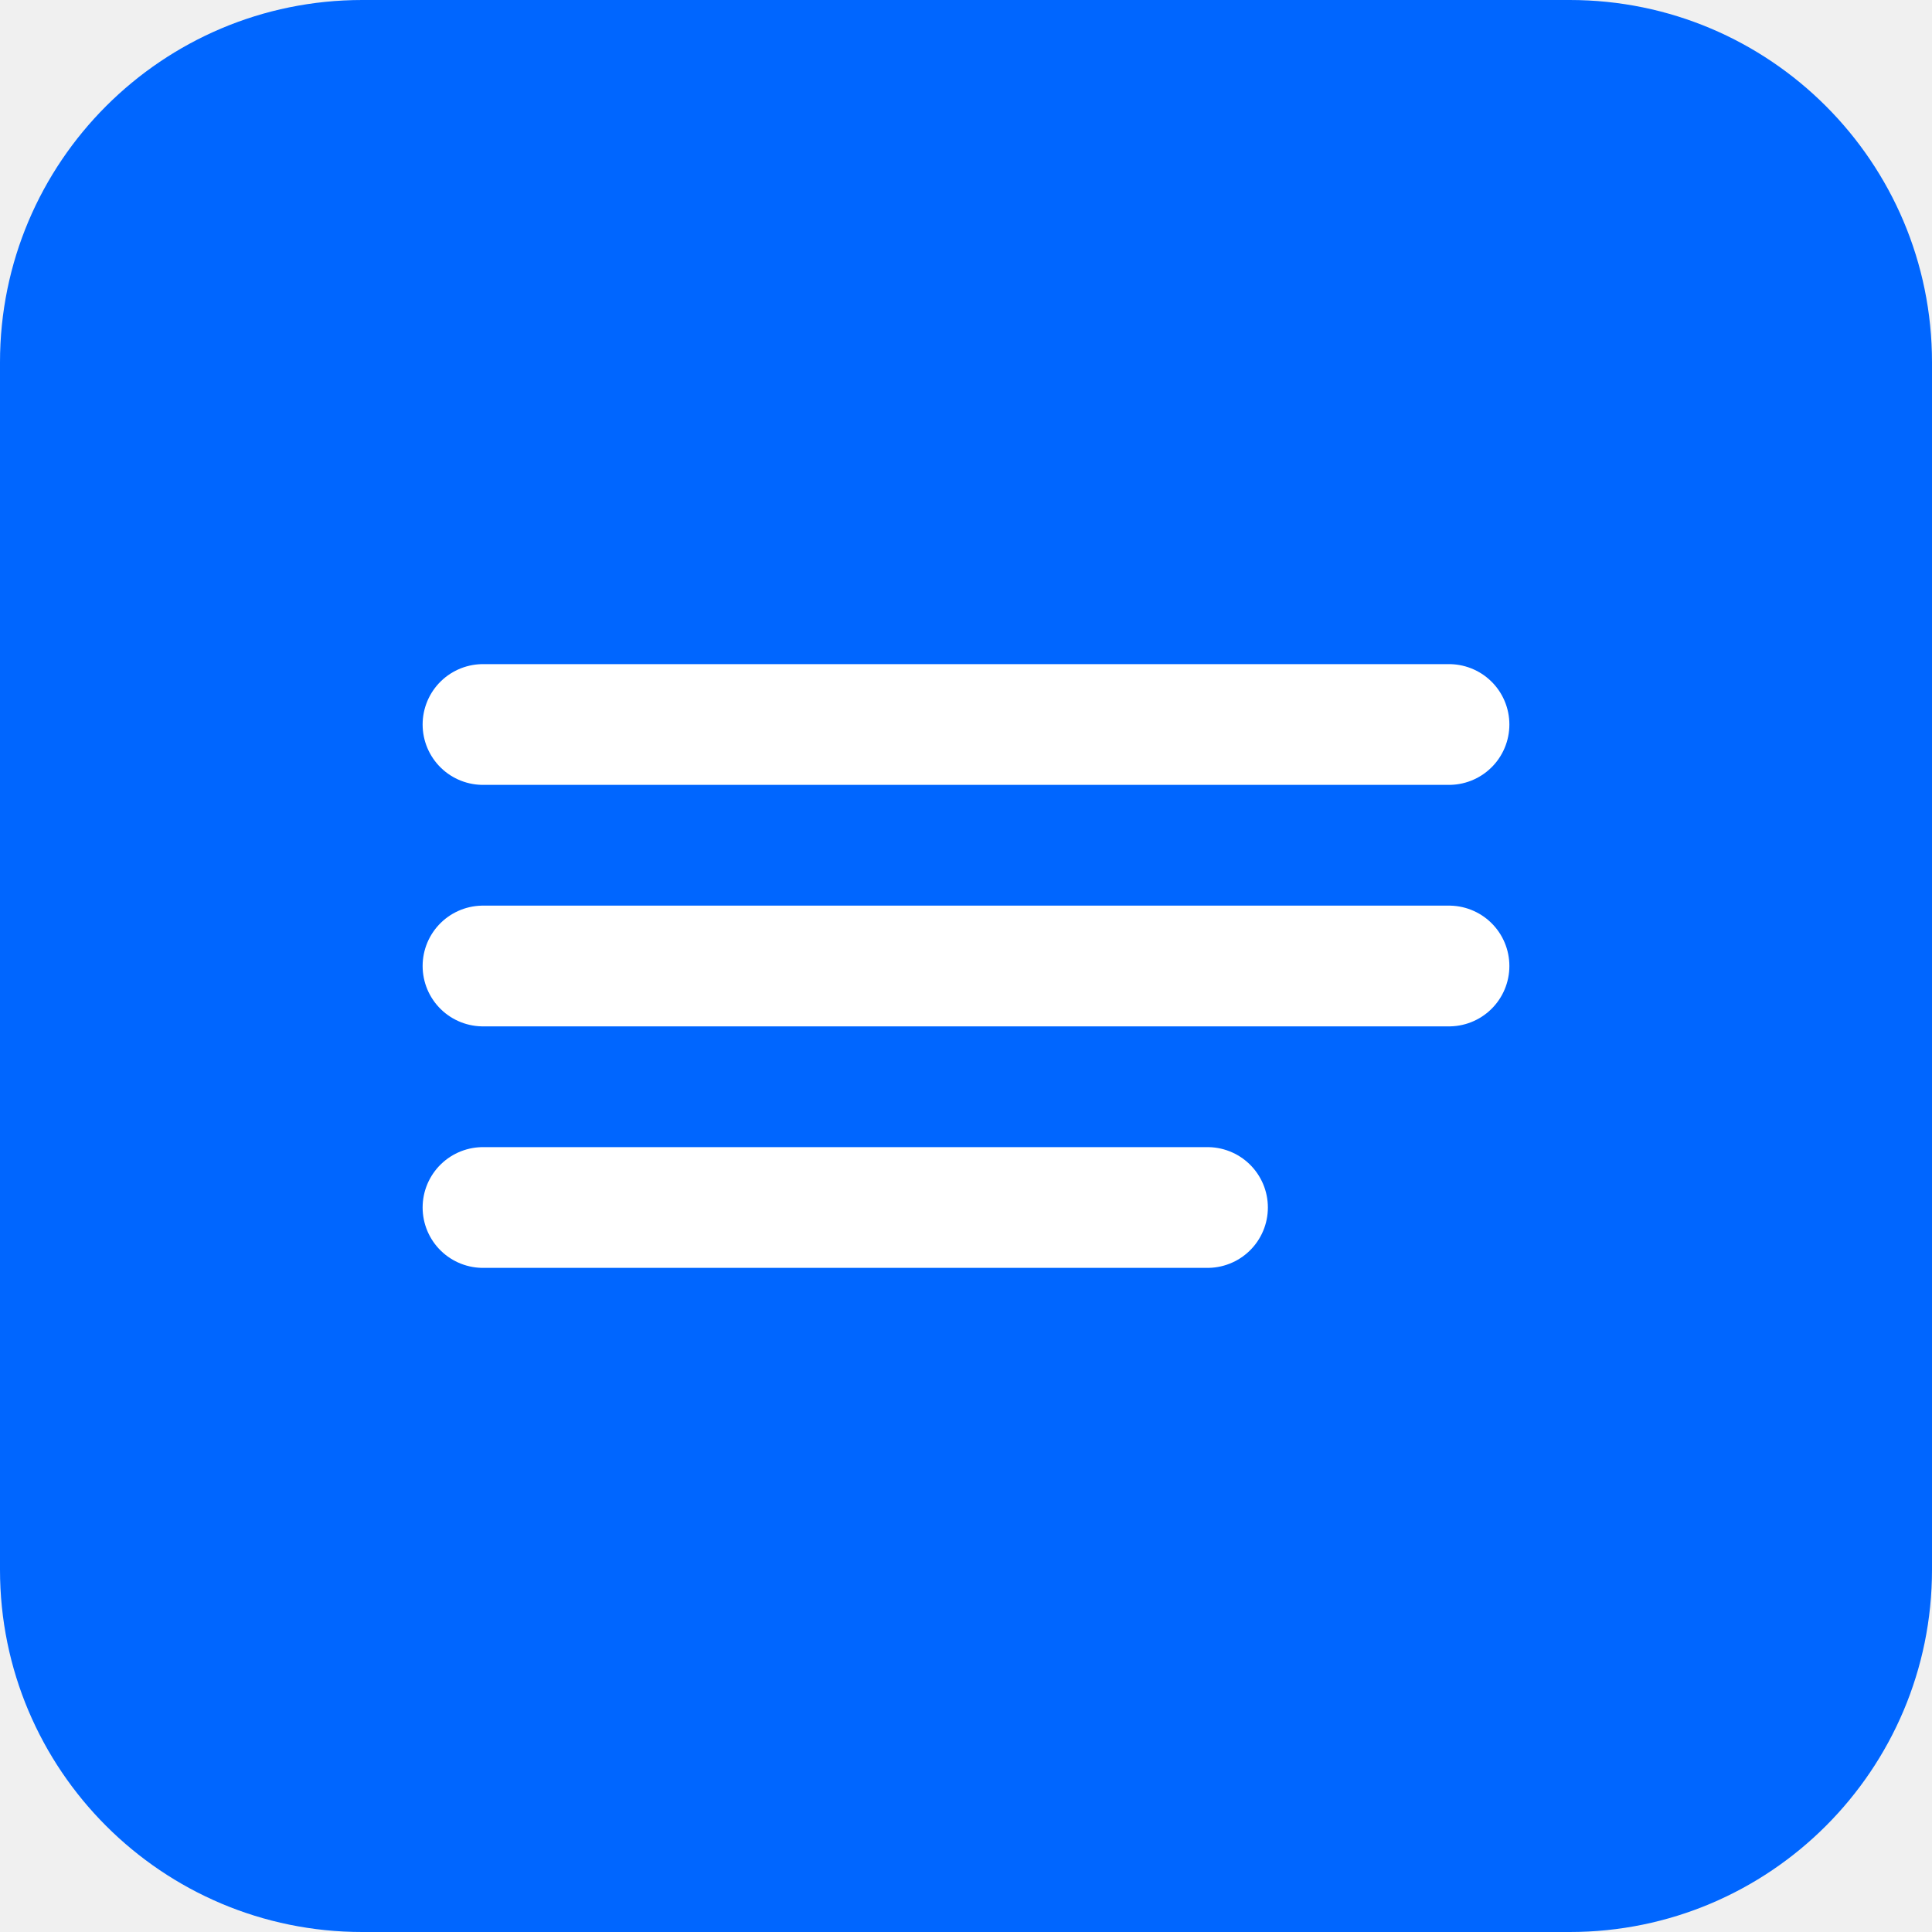
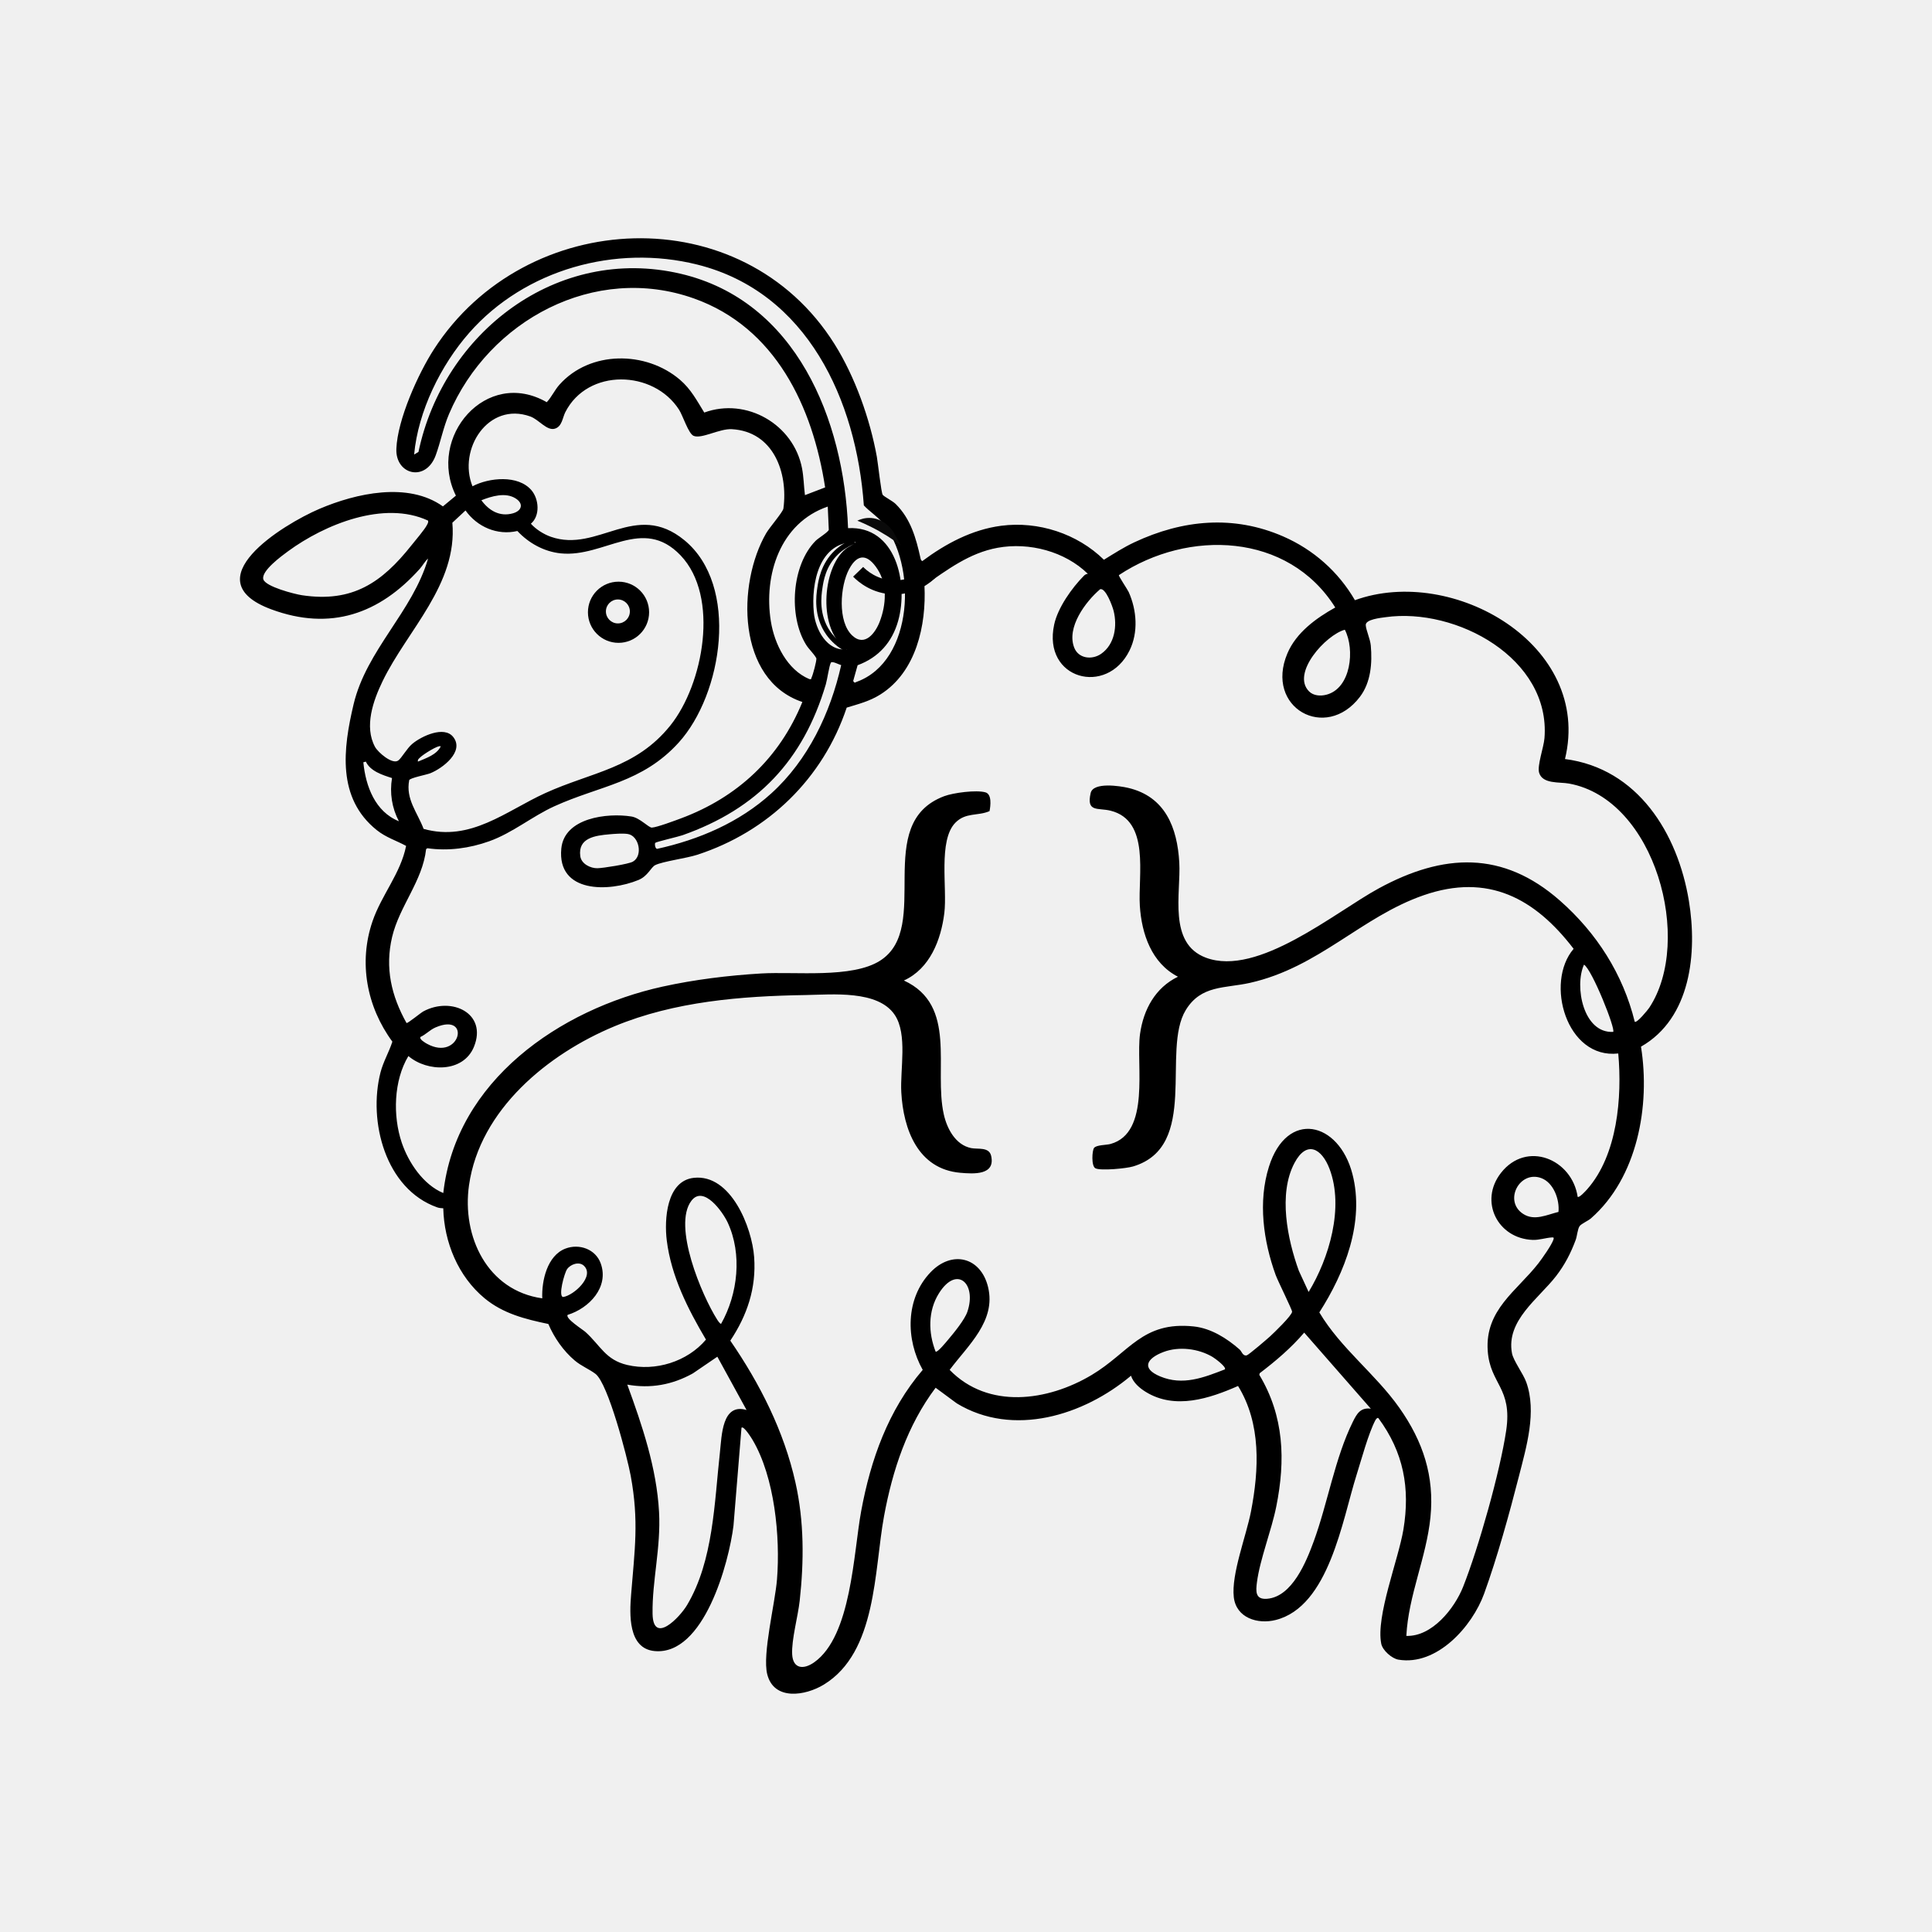
- <svg xmlns="http://www.w3.org/2000/svg" width="32" height="32" viewBox="0 0 32 32">
-   <rect width="32" height="32" rx="6" fill="#0066FF" />
-   <path d="M8 12h16M8 16h16M8 20h12" stroke="white" stroke-width="2" stroke-linecap="round" />
+ <svg xmlns="http://www.w3.org/2000/svg" id="Capa_1" version="1.1" viewBox="0 0 2000 2000">
+   <defs>
+     <style>
+       .st0 {
+         fill: #0a0a0a;
+       }
+     </style>
+   </defs>
+   <g>
+     <path d="M913.75,512.22c1.82,2.19,10.22,6.3,13.46,9.51,15.6,15.45,21.06,35.25,25.62,55.82.33,1.51.47,2.4,1.91,3.31,24.04-17.94,51.4-32.61,81.61-36.58,38.42-5.05,78.85,8.12,106.42,35.17,10.35-6.35,20.47-12.89,31.52-18.07,50-23.42,102.66-28.48,154.11-6.05,31.24,13.62,57.14,36.53,74.21,65.99,101.34-36.69,246.07,46.21,217.46,164.42,75.43,9.75,116.82,77.11,128.28,146.93,8.77,53.43,2.19,121.37-49.6,150.83,9.77,61.02-3.61,135.56-51.81,177.75-2.89,2.53-10,5.6-11.71,8-2.14,3-2.6,10.31-4.08,14.31-5.11,13.78-11.32,25.81-20.33,37.46-18.06,23.36-51.96,45.97-45.63,79.84,1.46,7.8,11.63,21.17,14.76,29.89,11.07,30.77.21,66.98-7.57,97.45-9.87,38.64-22.5,84.29-36.03,121.59-12.31,33.94-48.84,74.98-88.72,68.27-6.85-1.15-16.37-9.63-17.75-16.4-5.79-28.46,17.74-87.08,22.93-118.33,7.12-42.92.11-80.06-25.84-115.21-1.1-1.1-2.77,1.28-3.2,2.1-7.21,13.7-14.52,40.96-19.49,56.69-14.73,46.59-28.47,136.18-83.7,150.1-18.71,4.71-40.9-2.13-43.36-23.65-2.72-23.78,12.92-63.49,17.78-88.62,8.43-43.59,10.62-91.04-13.38-129.98-29.56,13-65.12,24.78-95.42,6.2-6.34-3.89-13.02-9.53-15.39-16.82-48.83,41.09-121.91,64.01-180.33,28.65l-21.93-16.21c-29.34,39.04-44.65,85.43-53.43,133.12-10.31,56-7.31,140.6-62.26,174.17-19.09,11.66-51.74,16.98-58.64-10.76-5.18-20.81,8.15-73.25,10.13-98.16,3.51-43.97-2.42-105.64-25.2-144.22-.84-1.43-9.31-15.27-11.56-12.73l-8.29,101.38c-4.75,38.39-30.57,134.56-81.69,129.79-27.67-2.58-25.87-38.49-24.29-58.45,3.67-46.21,8.27-75.95-.42-123.06-3.49-18.88-23.3-95.36-36.44-105.42-6.28-4.81-14.75-8.13-21.56-13.9-11.76-9.97-21.24-23.62-27.26-37.76-23.9-4.99-46.84-10.74-65.99-26.6-27.35-22.64-41.91-57.99-42.78-93.17-2.11-.09-4.23-.23-6.26-.95-53.61-18.96-71.69-88.95-58.72-139.66,2.85-11.14,8.8-21.02,12.29-31.88-26.52-36.1-35.24-81.87-20.5-124.76,9.36-27.24,29.05-49.41,34.72-77.89-10.26-5.59-20.87-8.72-30.41-16.37-41.3-33.1-34.88-84.19-23.94-130.27,13.35-56.26,61.17-95.89,77.09-150.78-3.28,2.73-5.65,7.33-8.51,10.52-41.81,46.74-92.45,64.69-153.72,42.04-81.72-30.21,11.95-87.9,49.71-104.02,37.95-16.19,91.86-28.28,127.88-2.57l13.45-11.13c-30.15-60.61,31.44-132.73,94.04-96.73,5.11-5.44,8.12-12.49,13.1-18.08,31.6-35.51,89.49-35.29,124.76-5.2,11.38,9.71,17.48,21.5,25.2,33.99,43.72-15.99,92.42,12.23,101.2,57.65,1.78,9.2,1.84,18.59,3.03,27.85l20.89-8c-12.8-83.57-51.39-165.62-135.81-195.61-102.74-36.5-212.22,22.63-253.51,119.57-5.97,14.02-8.73,28.89-13.76,42.72-10.24,28.15-41.79,20.3-40.78-6.57,1.14-30.26,22.44-77.59,38.87-103.05,94.92-147.05,319.36-157.63,414.84-5.25,21.13,33.72,36.6,77.36,43.7,116.55,1.11,6.14,4.5,37.42,6.05,39.28ZM877.9,546.74c49.71-2.51,62.71,57.14,51.9,95.89-6.17,22.11-20.35,38.08-42,46l-4.6,16.39c1.94,2.5,1.51,1.57,3.45.88,59.6-21.4,62.98-121.93,26.69-165.04-5.86-6.96-13.08-11.21-19.1-17.68-7.7-108.71-58.38-220.73-172.36-249.27-84.57-21.17-178.38,5-236.07,70.53-29.61,33.64-53,81.31-57.11,126.11l4.51-2.7c25.87-123.53,143.51-214.36,271.34-184.48,119.79,28.01,169.06,151.15,173.36,263.38ZM830.62,726.71c-68.08-22.85-67.82-122.35-37.46-174.74,3.44-5.93,17.35-21.98,17.82-25.52,5.01-37.47-10.43-79.68-53.3-82.16-12.96-.75-31.47,10.44-39.7,6.88-5.34-2.31-11.05-20.82-15.01-27.01-26.41-41.3-94.59-43.2-117.79,2.58-2.86,5.64-3.31,14.66-10.64,16.98-8.4,2.65-16.58-9.37-25.63-12.61-43.43-15.57-75.21,33.9-59.8,72.29,17.19-9.04,47.17-12.03,60.99,4.02,7.85,9.12,9.27,26.47-.53,34.73,5.21,5.84,13.26,10.91,20.6,13.5,48.85,17.18,87.47-38.11,138.29,3.56,57.24,46.93,39.55,159.47-5.91,209.54-37.79,41.62-81.48,44.45-128.55,65.84-23.34,10.61-43.22,27.55-67.51,36.26-20.39,7.31-42.6,10.33-64.08,7.23l-1.3.92c-3.62,32.92-27.6,58.95-35.19,90.93s-.82,60.98,14.9,89.08c1.04.75,14.65-10.54,17.47-12.05,29.24-15.68,66.41,2.03,52.37,36.61-10.99,27.06-48.23,26.39-67.9,9.65-15.24,25.35-16.24,61.88-6.89,89.61,6.96,20.66,22.34,43.61,43.02,52.2,12.95-116.08,120.56-190.24,227-213.69,33.16-7.3,68.06-11.57,101.99-13.6,35.3-2.11,94.25,5.31,123.29-13.31,54.29-34.82-8.95-141.93,66.22-170.21,9.61-3.61,33.34-6.68,42.75-3.98,6.78,1.95,5.29,13.84,4.23,19.44-12.27,5.32-24.6,1.06-35.33,11.95-18.08,18.34-8.3,67.91-11.48,93.6-3.43,27.74-14.92,57.56-41.86,69.78,55.85,25.71,30.67,91.12,41.32,138.63,3.3,14.71,12.08,31.51,28.21,34.84,7.05,1.46,18.65-1.47,20.81,8.08,4.58,20.3-18.32,18.68-31.94,17.5-44.06-3.82-59.01-45.28-61.08-83.4-1.29-23.75,6.62-59.9-6.73-79.96-17.3-26-64.71-21.09-92.44-20.64-66.5,1.08-135.58,6.58-197.58,32.28-69.01,28.61-139.53,86.27-150.74,164.5-7.61,53.11,18.92,109.22,75.82,117.2-.75-18.12,5.05-44.29,24.02-51.51,14.26-5.43,31.17.55,36.49,15.32,8.87,24.59-11.95,46.44-34.23,53.3-2.71,3.71,15.6,15.16,18.41,17.69,15.73,14.22,20.77,28.9,43.31,34.18,29.22,6.85,62.17-3.44,81.47-26.26-18.68-31.63-35.98-65.54-40.58-102.63-2.67-21.54-.41-61.79,28.07-64.85,38.3-4.12,60.16,51.27,62.38,82.11,2.31,32.08-7.18,60.14-24.68,86.44,30.64,44.59,55.46,93.47,67.4,146.68,9.1,40.55,8.95,81.48,4.42,122.66-1.78,16.14-8.57,40.3-7.78,55.37s11.76,16.11,22.82,8.27c38.57-27.31,40.59-112.92,48.58-156.32,9.85-53.5,28.03-104.69,63.74-146.4-17.74-31.59-17.96-73.75,8.05-100.99,22.18-23.23,52.1-15.9,59.62,15.33,8.46,35.11-20.86,60.32-39.78,85.67,39.96,41.11,101.53,32.39,146.91,5.33,39.18-23.35,52.37-55.87,105.68-50.31,17.96,1.88,34.48,12.34,47.65,23.94,2.08,1.83,3.19,7.09,7.41,5.96,1.94-.52,20.91-16.74,23.95-19.52,4.05-3.7,22.77-21.71,22.89-25.63.06-2.09-14.81-31.92-17.04-38.08-12.73-35.19-18.35-75.74-6.92-112.04,18.64-59.19,72.33-46.98,86.42,7.59,12.8,49.58-7.86,102.05-34.26,143.26,22.15,37.22,57.88,63.44,82.71,98.58s36.55,71.24,32.31,113.46c-4.2,41.85-22.83,80.87-24.95,122.83,26.59.95,49.88-28.36,58.8-50.89,15.97-40.33,38.23-119.04,44.56-161.66,6.6-44.47-16.67-47.84-19.11-82.5-3-42.49,30.18-62.05,52.34-90.49,3.92-5.03,14.16-19.53,15.76-24.97.61-2.06-.15-2.09-1.94-1.96-6.29.46-13.11,2.77-19.48,2.55-36.37-1.27-55.98-40-32.95-69.4,26.49-33.81,73.57-14.37,79.37,24.84,1.67,1.21,8.48-6.3,9.85-7.86,31.39-35.51,36.27-95.37,32.17-140.57-53.63,6.09-76.23-73.38-46.2-108.34-40.21-52.51-88.67-78.48-155.11-55.52-64.66,22.34-108.41,74.66-179.85,90.73-26.11,5.87-50.53,2.09-66.49,28.08-25.67,41.82,14.53,141.49-54.71,162.02-7,2.07-33.19,4.63-38.81,1.92-4.52-2.18-3.52-18.56-1.45-21.16,2.5-3.14,12.74-2.88,16.97-4.04,41.91-11.51,26.16-82.08,30.6-113.89,3.52-25.23,15.76-47.9,39.26-59.26-27.31-14.07-37.61-44.32-39.47-73.5-2-31.37,10.99-88.15-30.34-98.38-13.1-3.24-25.23,1.99-20.55-18.29,2.68-11.59,30.22-7.34,38.89-5.3,38.27,8.99,50.77,41.04,52.84,77.2,1.82,31.79-11.94,83.77,27.54,98.56,53.81,20.16,133.77-47.19,179.05-71.79,66.71-36.24,128.25-39.35,187.42,12.68,37.96,33.38,65.32,76.05,77.49,125.45,2.19,1.58,13.43-12.14,15.01-14.53,45.82-69.23,6.35-215.79-83.02-232.05-10.02-1.82-27.29.66-30.95-11.08-2.29-7.36,4.76-26.3,5.52-36.08,6.47-82.55-91.54-135.37-164.5-125.09-5.01.71-20.84,2.25-20.53,8.22.27,5.19,4.62,14.34,5.22,21.18,1.61,18.16.08,38.15-11.26,53.06-35.42,46.59-98.8,11.25-75.1-44.89,9.14-21.66,29.77-36.57,49.58-47.6-48.77-77.65-152.27-81.07-223.98-33.51-.6.81,9.02,14.99,10.14,17.51,8.4,18.82,10.11,41.69.89,60.47-23.44,47.73-90.31,29.94-78.03-26.81,3.79-17.53,18.37-38,30.86-50.6,1.03-1.04,2.52-1.85,4.02-1.9-23.74-23.2-60.66-32.92-93.33-26.98-29.47,5.36-51.92,22.67-75.84,39.08,2.06,41.09-8.54,89.39-45.55,112.73-11.23,7.08-22.43,9.85-34.94,13.66-24.53,73.5-81.44,128.59-154.95,152.41-11.02,3.57-35.43,6.77-43.24,10.62-4.5,2.22-7.51,11.34-17.41,15.42-30.46,12.56-84.3,13.92-79.83-32.55,3.08-31.92,47.57-37.14,72.56-33.19,8.77,1.38,17.85,11.64,21.18,11.5,5.17-.22,23.99-7.27,30.03-9.52,58.56-21.8,102.1-62.42,125.77-120.49ZM498.31,517.86c7.83,10.69,18.94,17.35,32.61,13.55,9.39-2.61,11.4-10.11,2.8-15.48-10.55-6.59-24.77-2.25-35.4,1.93ZM856.88,524.41c-49.22,16.87-66.52,70.72-58.91,118.68,3.75,23.62,16.95,50.36,39.95,59.95,2.51.34,1.56-.34,2.22-1.65,1.43-2.83,5.33-17.24,4.96-19.95-2.94-5.23-7.64-9.12-10.79-14.26-18.2-29.62-14.87-82.19,10.05-107.36,2.67-2.7,12.82-8.82,13.6-11.35l-1.07-24.05ZM481.91,528.42l-13.63,12.7c5.5,63.82-46.78,111.42-72.24,164.08-9.68,20.01-19.21,46.87-7.86,67.91,3.11,5.77,18.1,18.74,24.16,14.11,3.63-2.77,8.83-12.45,14.42-17.15,9.41-7.92,33.06-19.17,42.47-7.08,11.79,15.14-11.19,32.47-23.87,37.51-3.82,1.52-20.95,4.76-21.76,7.14-3.8,19.7,8.47,33.31,14.92,50.42,48.62,13.67,85.39-18.57,125.88-37.03,48.13-21.93,93.77-25.44,129.58-70.07,34.11-42.52,51.25-133.41,10.57-176.02-39.37-41.23-78.89,2.47-124-2.09-17.36-1.76-33.24-10.62-44.97-23.17-20.8,4.87-41.63-4.26-53.68-21.25ZM443.09,538.92c-45.57-21.16-106.86,3.89-144.85,31.7-6.5,4.76-28,20.41-25.66,29.02,2.07,7.62,32.33,15.38,40.05,16.54,52.22,7.82,82.6-12.95,113.38-51.76,3.74-4.71,13.76-16.44,15.92-20.86.75-1.53,1.74-2.79,1.16-4.64ZM885.79,561.2c-38-.86-46.25,42.9-43.33,72.87,1.72,17.68,13.64,40.36,34.13,38.11-29.95-18.69-25.92-83.62-1.32-103.78,3.57-2.93,7.65-4,10.52-7.2ZM882.3,657.93c12.99,12.08,23.98-2.76,28.47-14.62,6.55-17.3,8.03-38.05-2.4-54.14-9.9-15.27-20.35-16.92-29.39.02-9.27,17.35-12.17,54.34,3.32,68.74ZM1138.9,609.93c-15.23,12.95-35.12,39.68-26.84,60.59,4.5,11.37,18.48,12.85,27.9,6.27,14.08-9.83,16.72-28.85,12.86-44.41-1.18-4.74-8.14-23.97-13.92-22.45ZM1355.15,715.74c4.57,4.57,11.78,4.96,17.71,3.48,25.89-6.48,29.86-47.17,19.31-67.33-19.51,5.25-55.87,44.99-37.01,63.86ZM678.3,872.54c-.66.77-.27,5.87,1.87,6.21,43.46-9.52,85.18-27.39,118.31-57.46,38.15-34.63,61.05-82.97,72.31-132.75-2-.47-9.42-4.52-10.63-2.59-1.75,2.79-3.78,17.37-5.24,22.34-23.27,78.84-71,129.02-148.4,156.33-4.47,1.58-27.27,6.8-28.22,7.91ZM456.27,772.67c-2.38-1.92-18.55,8.61-21.03,11.13-1.38,1.41-3.1,2.26-2.6,4.62,8.48-3.59,19.33-7.07,23.63-15.75ZM378.75,788.43l-2.62.66c2.38,24.81,12.25,51.23,36.8,61.05-7.24-13.73-9.66-29.3-7.12-44.71-9.82-3.11-22.56-7.13-27.06-17ZM630.71,863.68c-14.53,1.28-32.59,3.66-30,22.65,1.08,7.94,10.48,12.58,17.73,12.46,5.86-.09,32.21-4.28,36.66-6.79,10.86-6.12,6.4-26.82-5.15-28.65-5.24-.83-13.75-.16-19.23.32ZM1669.94,1068.19c2.8-2.6-21.79-64.47-30.19-69.6-10.18,22.41-.73,71.36,30.19,69.6ZM435.27,1073.47c-1.59,2.29,5.11,6.16,6.71,7.04,34.37,18.87,46.33-32.9,8.99-16.97-6.1,2.6-9.94,7.28-15.71,9.92ZM1354.69,1337.45c21.29-35.01,36.79-87.49,21.67-127.38-8.03-21.19-23.64-30.11-36.33-6.15-16.98,32.06-7.26,79.1,4.5,111.54l10.16,21.99ZM1613.32,1254.58c1.31-12.72-5.03-30.36-17.87-35.05-22.47-8.21-39.21,23.74-18.71,37.09,11.72,7.63,24.61.85,36.57-2.04ZM746.54,1370.3c17.35-30.82,21.93-72.02,6.81-104.64-5.22-11.25-25.04-39.06-37.58-22.68-19.8,25.83,10.77,98.11,26.59,122.99.62.98,3.27,5.04,4.18,4.34ZM604.37,1310.22c-4.99-4.61-13.81-1.47-17.35,3.65-2.73,3.95-9.53,28.32-4.02,28.78,11.12-1.67,32.99-21.69,21.36-32.43ZM968.55,1399.19c1.83,1.35,11.37-10.48,13.09-12.51,5.91-6.99,17-20.53,19.8-28.8,9.9-29.25-10.99-48.58-29.5-18.99-11.38,18.19-11.07,40.74-3.38,60.3ZM1419.07,1458.29l-68.96-78.77c-13.61,15.95-29.42,29.33-46.07,42.03l-.39,1.71c25.7,42.86,27.16,88.26,17.57,136.2-5.01,25.05-16.94,54.58-20.04,78.48-1.22,9.4-1.8,18.08,10.45,17.12,26.11-2.03,40.73-38.69,48.35-59.47,14.47-39.48,21.89-86.2,40.47-123.72,4.11-8.3,7.87-15.05,18.61-13.58ZM1268.01,1417.57c1.82-2.49-10.27-11.39-12.74-12.86-14.62-8.68-34.71-11.18-50.65-5.2-17.14,6.43-23.89,16.9-3.64,25.35,23.47,9.79,44.99,1.27,67.03-7.29ZM742.6,1404.45l-25.37,17.3c-21.2,11.79-43.77,15.95-67.86,11.6,15.48,42.39,30.4,86.36,32.88,131.95,2.01,36.83-7.25,71.18-6.72,105.15.51,32.65,28.11,3.94,35.78-8.99,27.29-45.98,28.19-106.18,33.94-157.83,1.93-17.33,2.03-51.45,27.57-44.02l-30.22-55.16Z" />
+     <path d="M671.95,633.81c0,17.49-14.17,31.66-31.66,31.66s-31.66-14.17-31.66-31.66,14.17-31.66,31.66-31.66,31.66,14.17,31.66,31.66ZM652.03,632.96c0-6.85-5.55-12.4-12.4-12.4s-12.4,5.55-12.4,12.4,5.55,12.4,12.4,12.4,12.4-5.55,12.4-12.4Z" />
+   </g>
+   <path d="M875.34,674.49c-8.12-4.38-14.82-10.25-19.93-17.45-13.62-19.2-10.47-40.61-9.29-48.67,1.09-7.43,3.65-24.83,17.94-38.42,5.49-5.22,11.99-9.25,19.34-11.99l1.84,4.92c-6.68,2.49-12.58,6.15-17.55,10.87-12.98,12.34-15.26,27.9-16.36,35.37-1.1,7.49-4.02,27.38,8.38,44.87,4.63,6.53,10.74,11.87,18.14,15.86l-2.49,4.62Z" />
+   <path d="M926.32,615.28c-.35,0-.7,0-1.06,0-22.42-.4-36.92-12.97-42.11-18.35l10.4-10.03c3.08,3.19,14.47,13.62,31.97,13.94,17.77.32,29.58-9.96,32.79-13.12l10.14,10.29c-4.15,4.1-19.33,17.28-42.13,17.28Z" />
+   <path class="st0" d="M924.91,550.78c-1.04-1.63-8.82-13.39-22.86-14.55-6.53-.54-11.74,1.43-14.55,2.77,4.46,1.8,9.09,3.86,13.86,6.24,12.26,6.1,22.61,12.88,31.18,19.4l-7.62-13.86Z" />
</svg>
